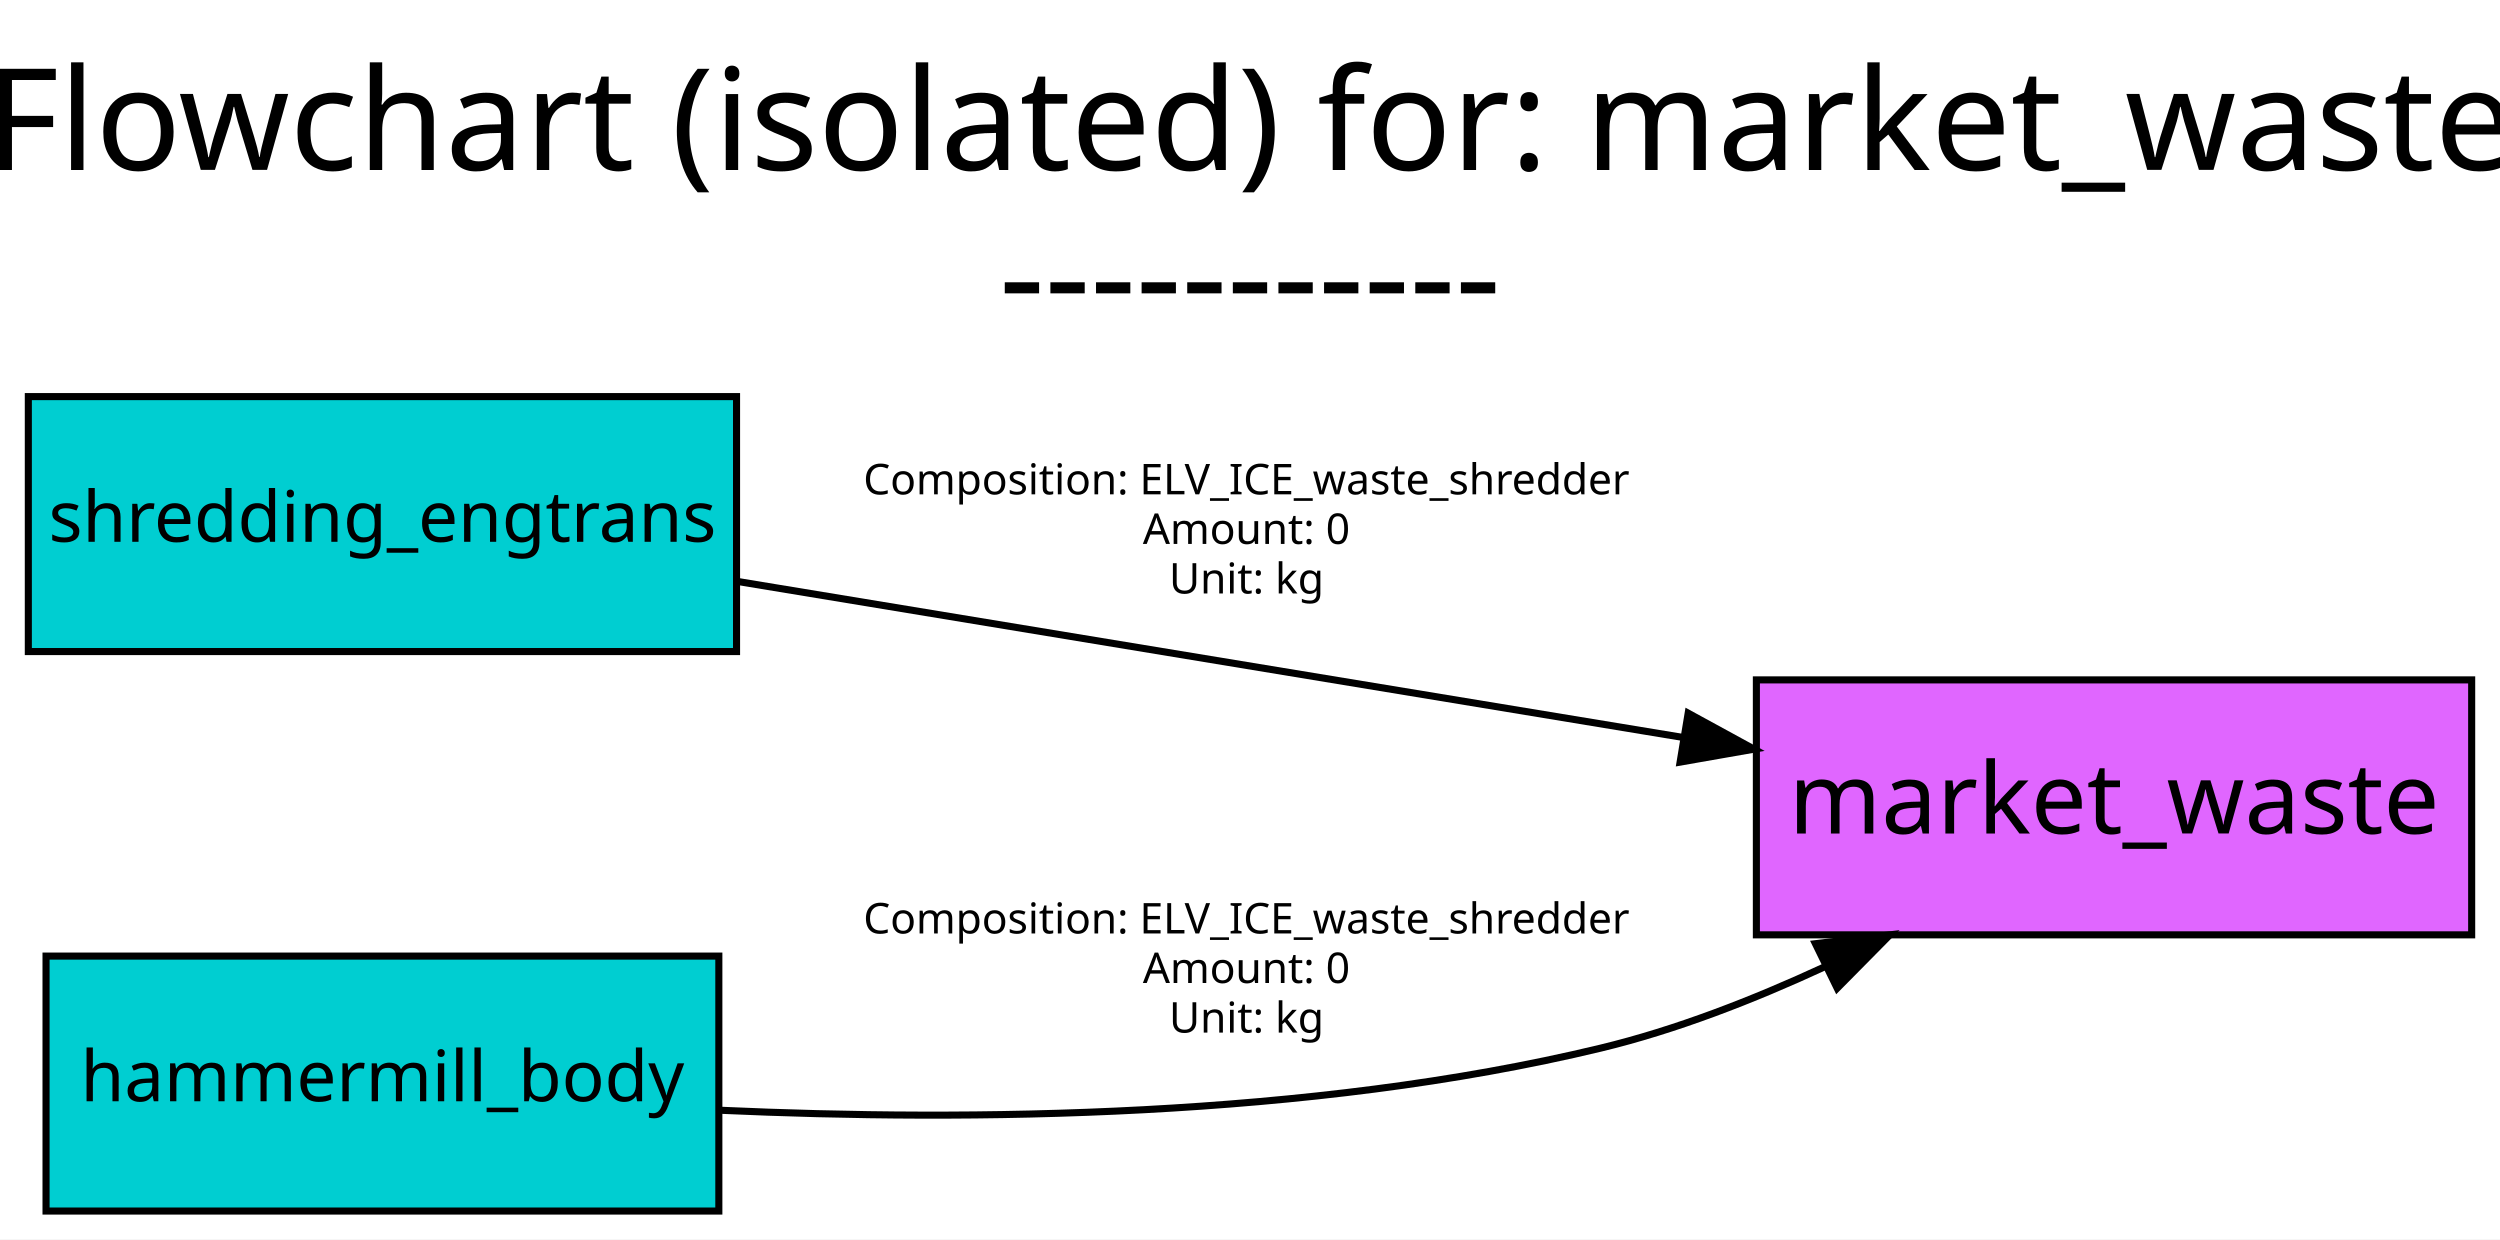
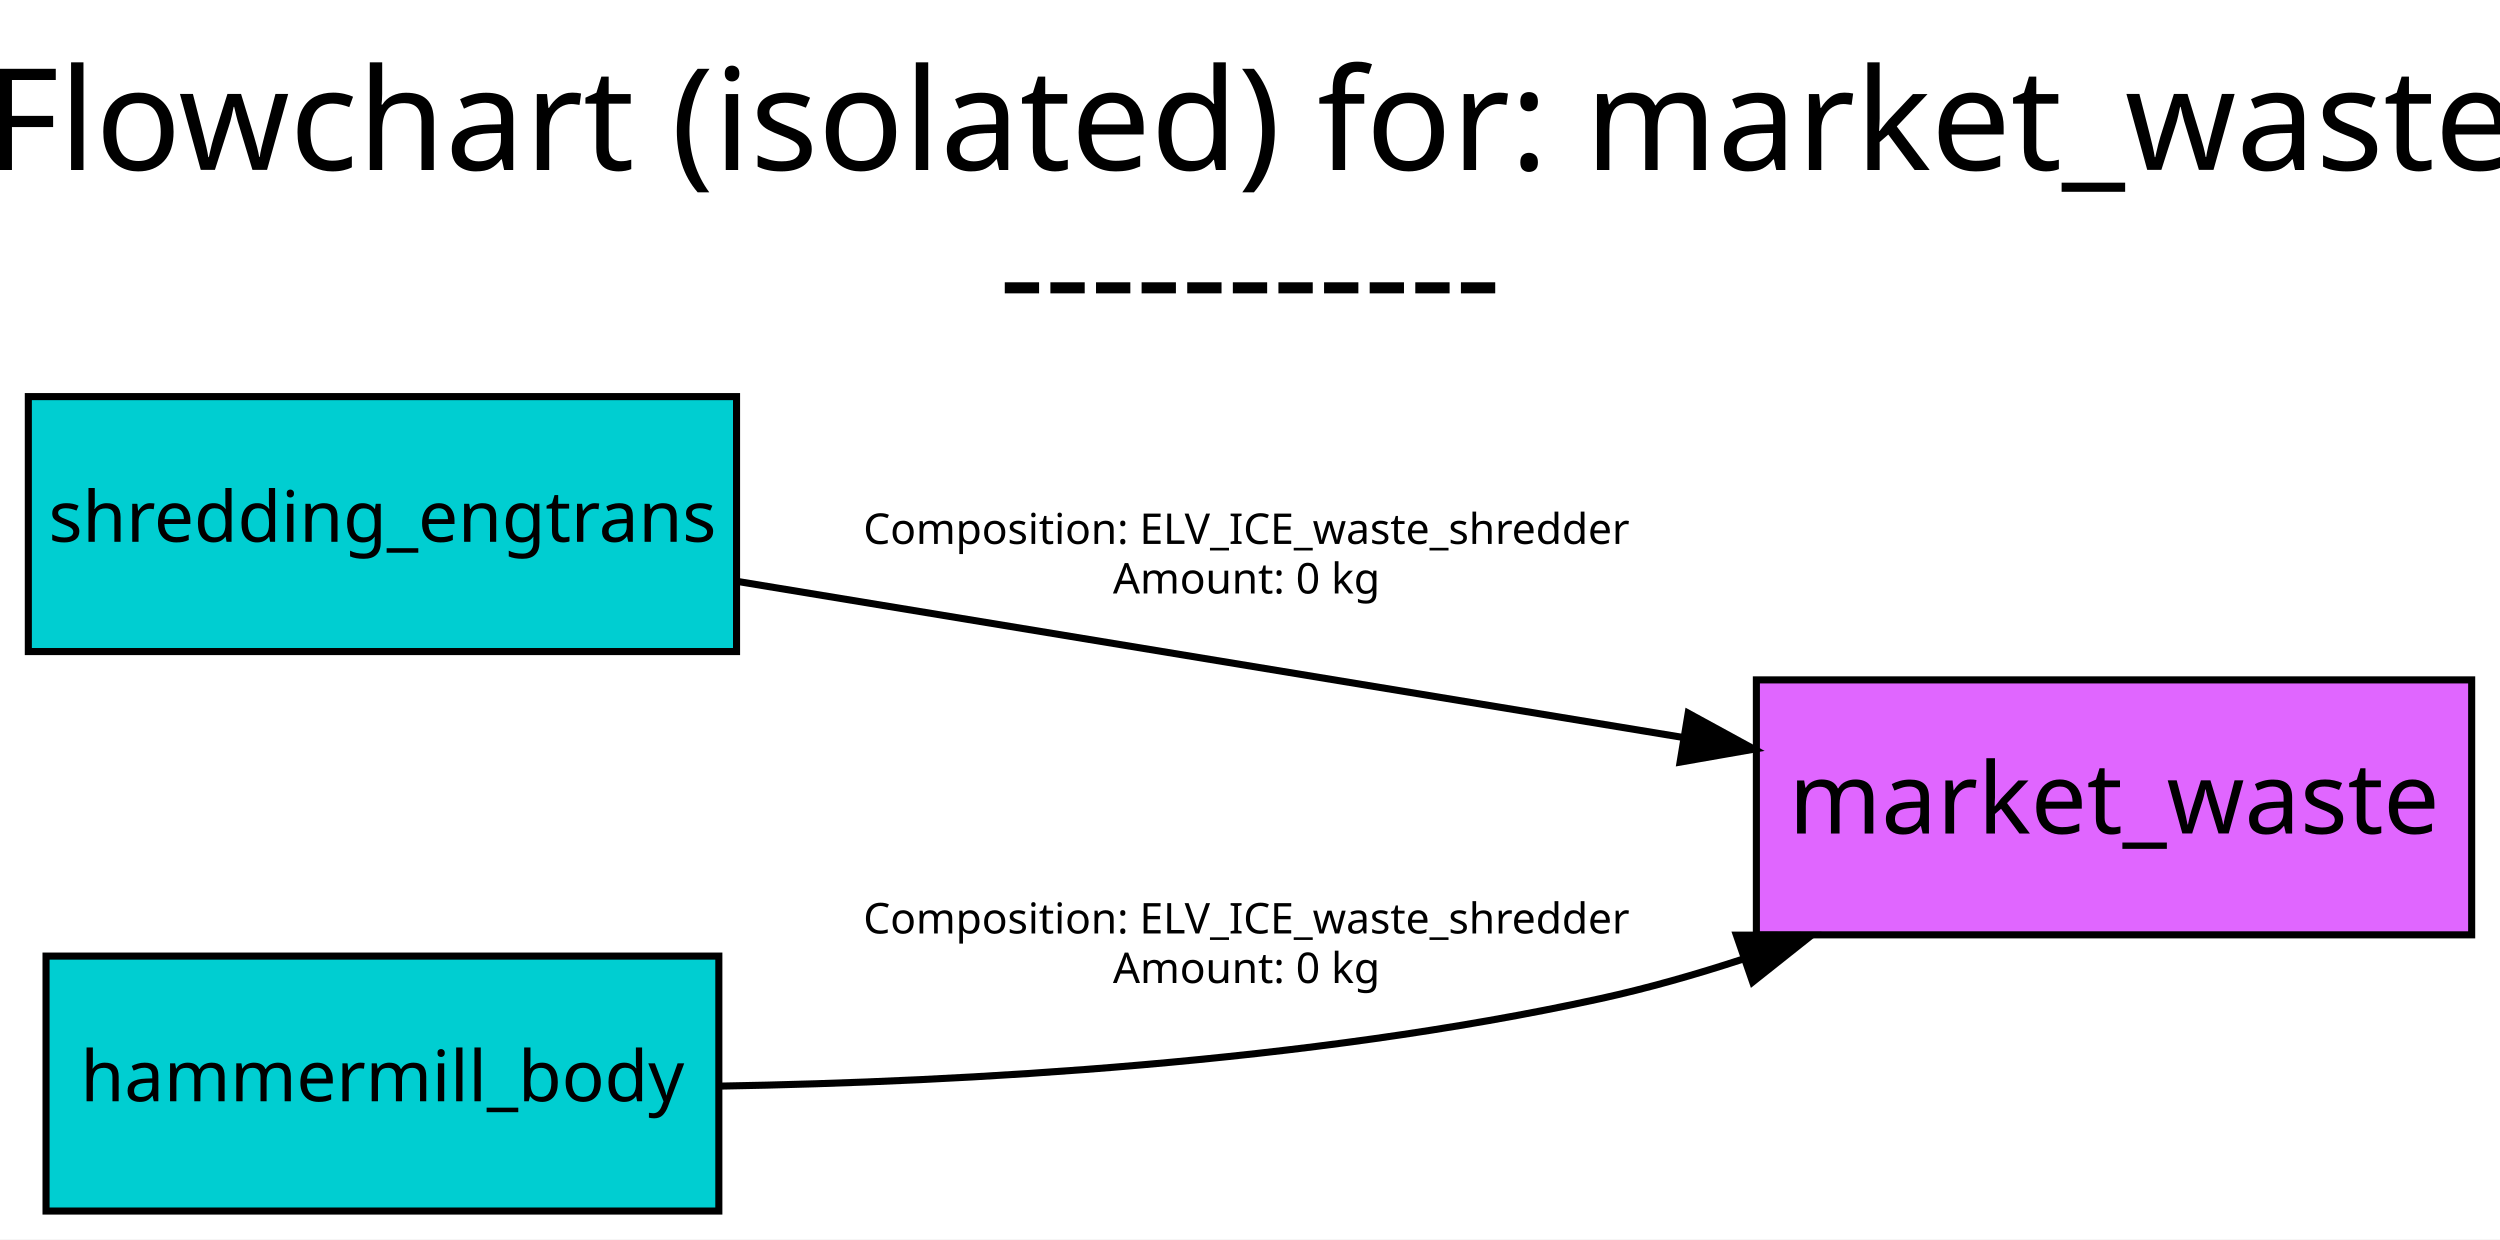
<svg xmlns="http://www.w3.org/2000/svg" width="353pt" height="175pt" viewBox="0.00 0.00 353.00 175.00">
  <g id="graph0" class="graph" transform="scale(1 1) rotate(0) translate(4 171)">
    <polygon fill="white" stroke="transparent" points="-4,4 -4,-171 349,-171 349,4 -4,4" />
    <text text-anchor="middle" x="172.5" y="-147" font-family="Cabin" font-size="20.00">Flowchart (isolated) for: market_waste</text>
    <text text-anchor="middle" x="172.5" y="-125" font-family="Cabin" font-size="20.00">-----------</text>
    <g id="node1" class="node">
      <polygon fill="#e066ff" stroke="black" points="345,-75 244,-75 244,-39 345,-39 345,-75" />
      <text text-anchor="middle" x="294.5" y="-53.3" font-family="Cabin" font-size="14.00">market_waste</text>
    </g>
    <g id="node2" class="node">
      <polygon fill="darkturquoise" stroke="black" points="100,-115 0,-115 0,-79 100,-79 100,-115" />
      <text text-anchor="middle" x="50" y="-94.5" font-family="Cabin" font-size="10.00">shredding_engtrans</text>
    </g>
    <g id="edge1" class="edge">
      <path fill="none" stroke="black" d="M100.07,-88.91C138.69,-82.54 192.65,-73.63 233.77,-66.85" />
      <polygon fill="black" stroke="black" points="234.37,-70.3 243.67,-65.22 233.23,-63.39 234.37,-70.3" />
-       <text text-anchor="middle" x="172" y="-101.2" font-family="Cabin" font-size="6.00">Composition: ELV_ICE_waste_shredder</text>
-       <text text-anchor="middle" x="172" y="-94.2" font-family="Cabin" font-size="6.00">Amount: 0 </text>
-       <text text-anchor="middle" x="172" y="-87.2" font-family="Cabin" font-size="6.00">Unit: kg</text>
+       <text text-anchor="middle" x="172" y="-94.2" font-family="Cabin" font-size="6.00">Composition: ELV_ICE_waste_shredder</text>
+       <text text-anchor="middle" x="172" y="-87.2" font-family="Cabin" font-size="6.00">Amount: 0 kg</text>
    </g>
    <g id="node3" class="node">
      <polygon fill="darkturquoise" stroke="black" points="97.5,-36 2.5,-36 2.5,0 97.5,0 97.5,-36" />
      <text text-anchor="middle" x="50" y="-15.5" font-family="Cabin" font-size="10.00">hammermill_body</text>
    </g>
    <g id="edge2" class="edge">
-       <path fill="none" stroke="black" d="M97.77,-14.23C132.53,-12.66 180.86,-13.08 222,-23 232.63,-25.56 243.56,-29.82 253.58,-34.46" />
-       <polygon fill="black" stroke="black" points="252.34,-37.75 262.86,-39 255.41,-31.46 252.34,-37.75" />
+       <path fill="none" stroke="black" d="M97.6,-17.64C132.28,-18.24 180.57,-20.93 222,-30 228.62,-31.45 235.44,-33.39 242.12,-35.58" />
+       <polygon fill="black" stroke="black" points="241.18,-38.96 251.77,-38.93 243.47,-32.34 241.18,-38.96" />
      <text text-anchor="middle" x="172" y="-39.2" font-family="Cabin" font-size="6.00">Composition: ELV_ICE_waste_shredder</text>
-       <text text-anchor="middle" x="172" y="-32.2" font-family="Cabin" font-size="6.00">Amount: 0 </text>
-       <text text-anchor="middle" x="172" y="-25.2" font-family="Cabin" font-size="6.00">Unit: kg</text>
+       <text text-anchor="middle" x="172" y="-32.2" font-family="Cabin" font-size="6.00">Amount: 0 kg</text>
    </g>
  </g>
</svg>
